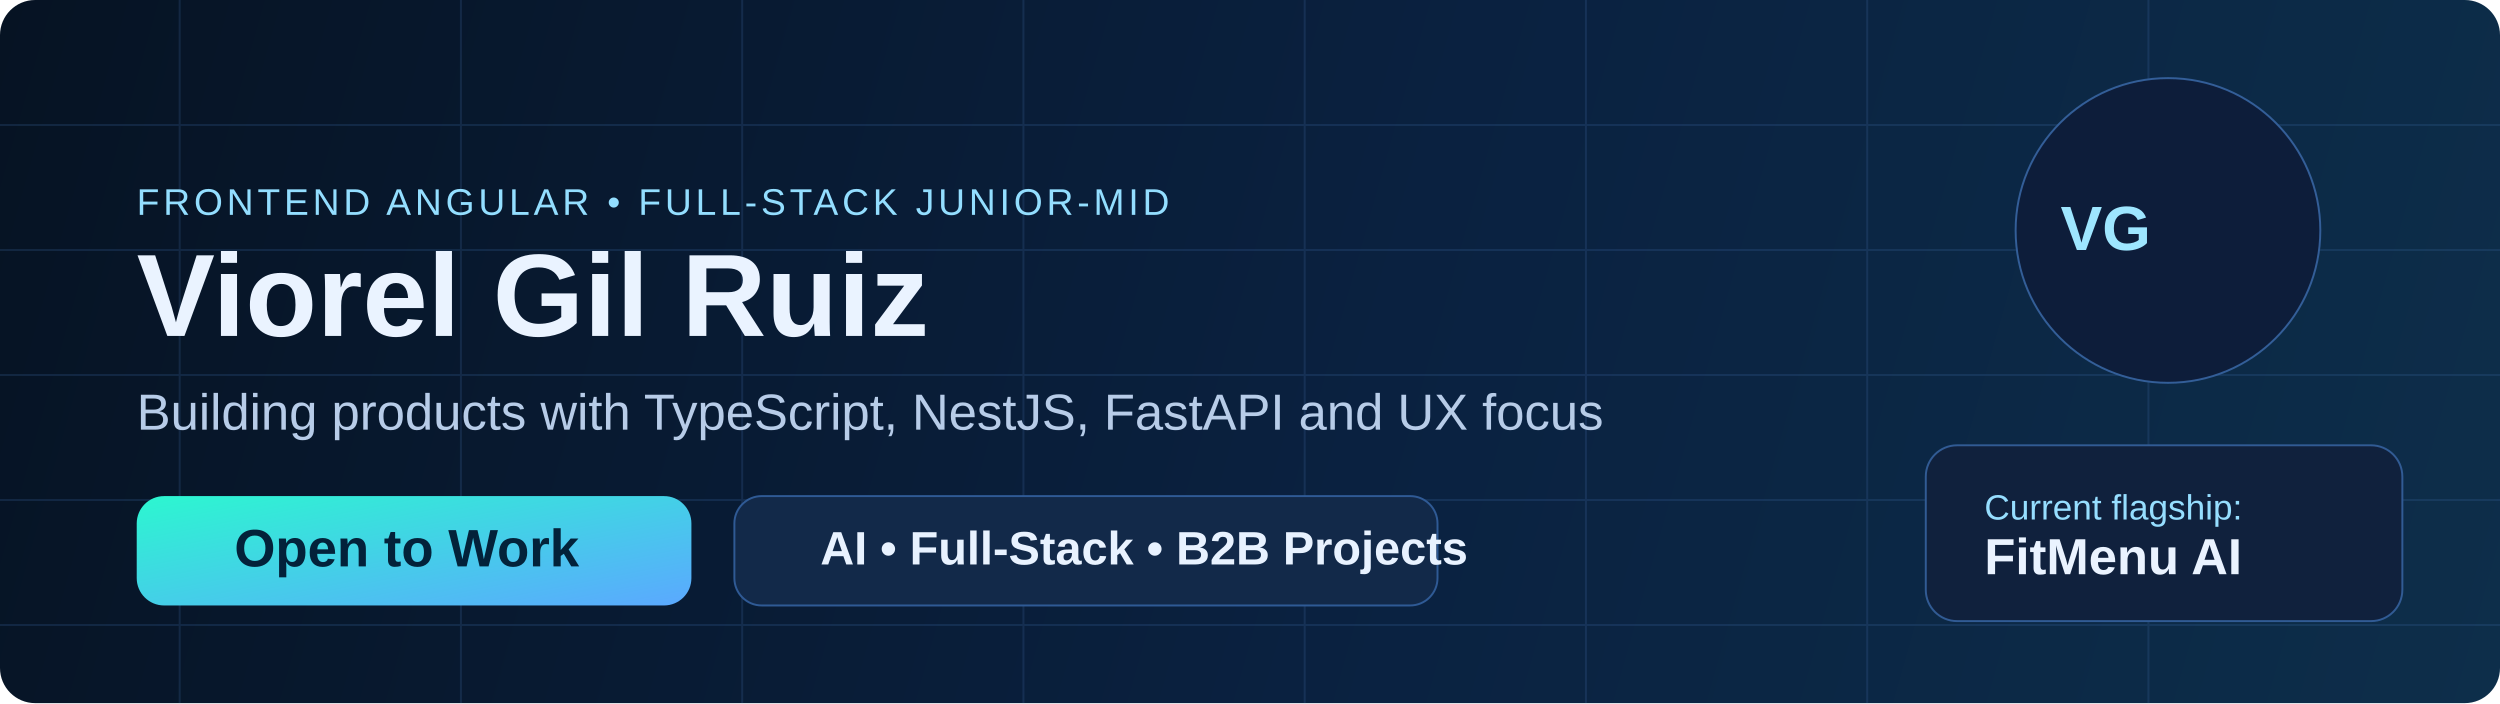
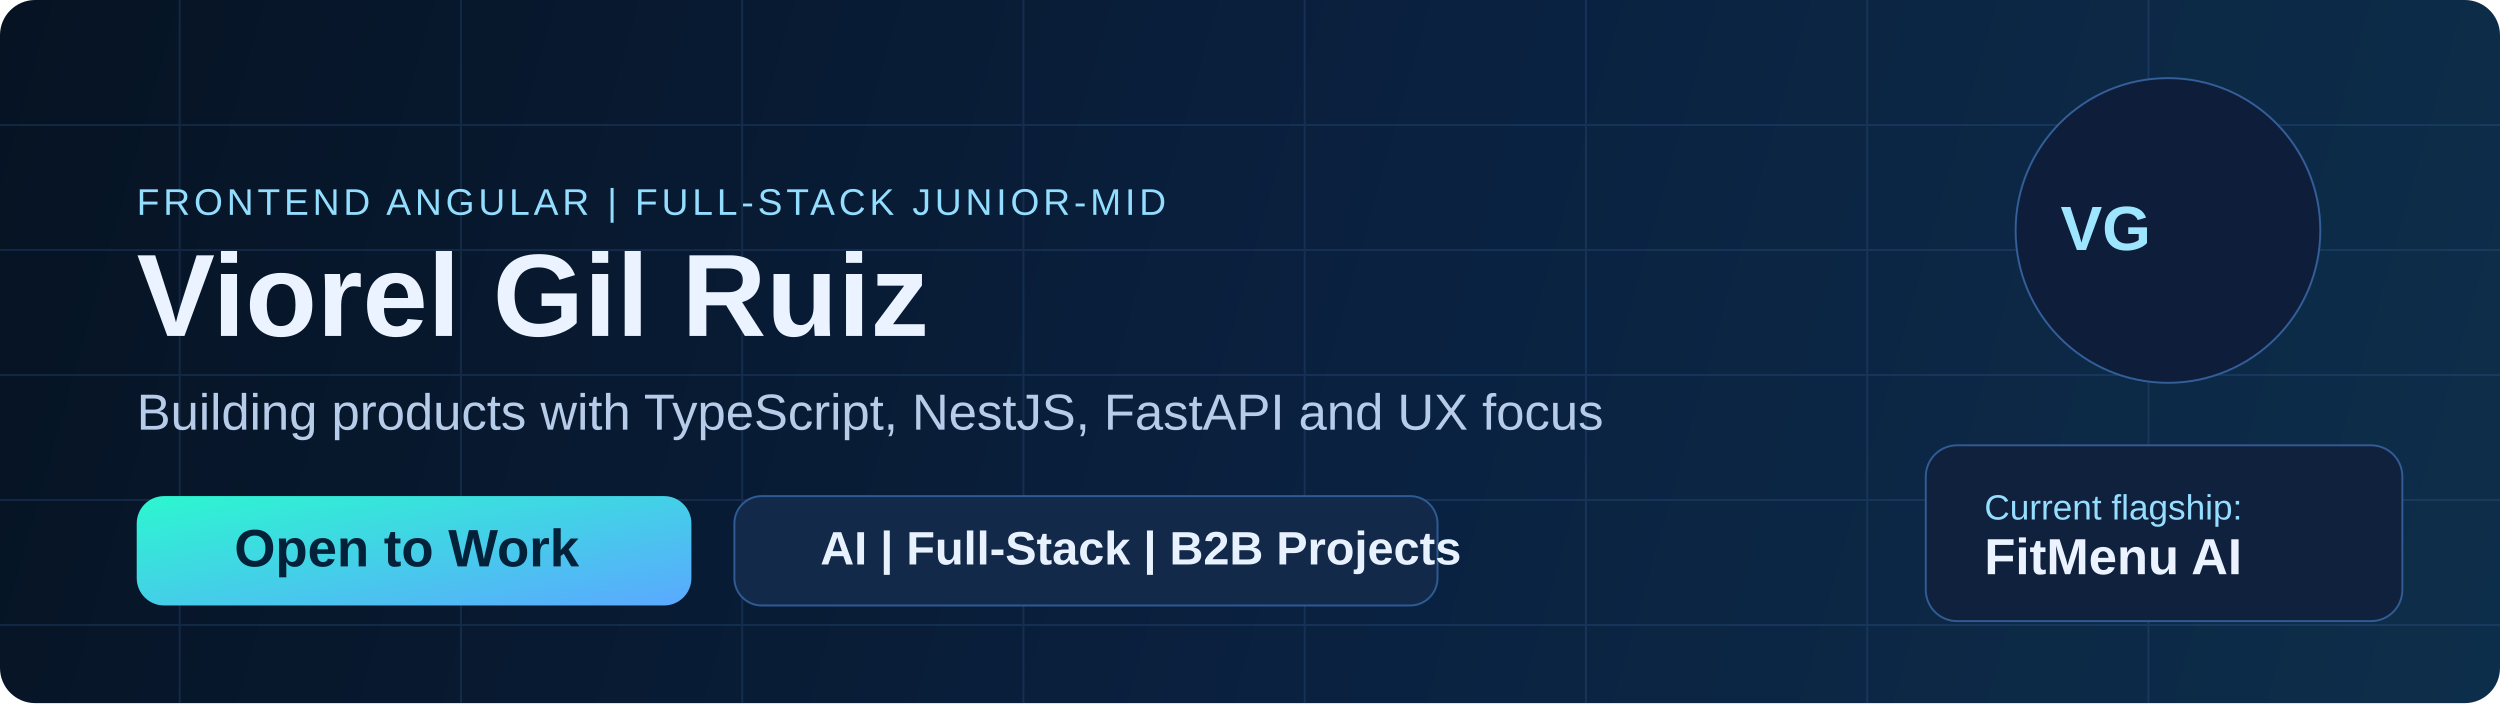
<svg xmlns="http://www.w3.org/2000/svg" width="1280" height="360" viewBox="0 0 1280 360" fill="none">
  <defs>
    <linearGradient id="bg" x1="0" y1="0" x2="1280" y2="360" gradientUnits="userSpaceOnUse">
      <stop stop-color="#061323" />
      <stop offset="0.55" stop-color="#0A2140" />
      <stop offset="1" stop-color="#0D2E4A" />
    </linearGradient>
    <linearGradient id="accent" x1="0" y1="0" x2="1" y2="1">
      <stop stop-color="#2CF7D0" />
      <stop offset="1" stop-color="#5BA8FF" />
    </linearGradient>
  </defs>
  <rect width="1280" height="360" rx="18" fill="url(#bg)" />
  <g opacity="0.22" stroke="#3E6AA6">
    <path d="M0 64H1280M0 128H1280M0 192H1280M0 256H1280M0 320H1280" />
    <path d="M92 0V360M236 0V360M380 0V360M524 0V360M668 0V360M812 0V360M956 0V360M1100 0V360" />
  </g>
-   <text x="70" y="110" fill="#93DEFF" font-size="19" letter-spacing="2" font-family="Segoe UI, Arial, sans-serif">FRONTEND ANGULAR • FULL-STACK JUNIOR-MID</text>
+   <text x="70" y="110" fill="#93DEFF" font-size="19" letter-spacing="2" font-family="Segoe UI, Arial, sans-serif">FRONTEND ANGULAR | FULL-STACK JUNIOR-MID</text>
  <text x="70" y="172" fill="#EAF3FF" font-size="60" font-weight="700" font-family="Segoe UI, Arial, sans-serif">Viorel Gil Ruiz</text>
  <text x="70" y="220" fill="#B7CCE8" font-size="26" font-family="Segoe UI, Arial, sans-serif">Building products with TypeScript, NestJS, FastAPI and UX focus</text>
  <rect x="70" y="254" width="284" height="56" rx="14" fill="url(#accent)" />
  <text x="120" y="290" fill="#03223A" font-size="27" font-weight="700" font-family="Segoe UI, Arial, sans-serif">Open to Work</text>
  <rect x="376" y="254" width="360" height="56" rx="14" fill="#122949" stroke="#2F5A95" />
-   <text x="420" y="289" fill="#E8F2FF" font-size="24" font-weight="600" font-family="Segoe UI, Arial, sans-serif">AI • Full-Stack • B2B Projects</text>
+   <text x="420" y="289" fill="#E8F2FF" font-size="24" font-weight="600" font-family="Segoe UI, Arial, sans-serif">AI | Full-Stack | B2B Projects</text>
  <circle cx="1110" cy="118" r="78" fill="#0D1D3A" stroke="#335E98" />
  <text x="1055" y="128" fill="#9EE6FF" font-size="32" font-weight="700" font-family="Segoe UI, Arial, sans-serif">VG</text>
  <rect x="986" y="228" width="244" height="90" rx="16" fill="#10213D" stroke="#315B94" />
  <text x="1016" y="266" fill="#96DEFF" font-size="18" font-family="Segoe UI, Arial, sans-serif">Current flagship:</text>
  <text x="1016" y="294" fill="#EAF3FF" font-size="26" font-weight="700" font-family="Segoe UI, Arial, sans-serif">FitMenu AI</text>
</svg>
